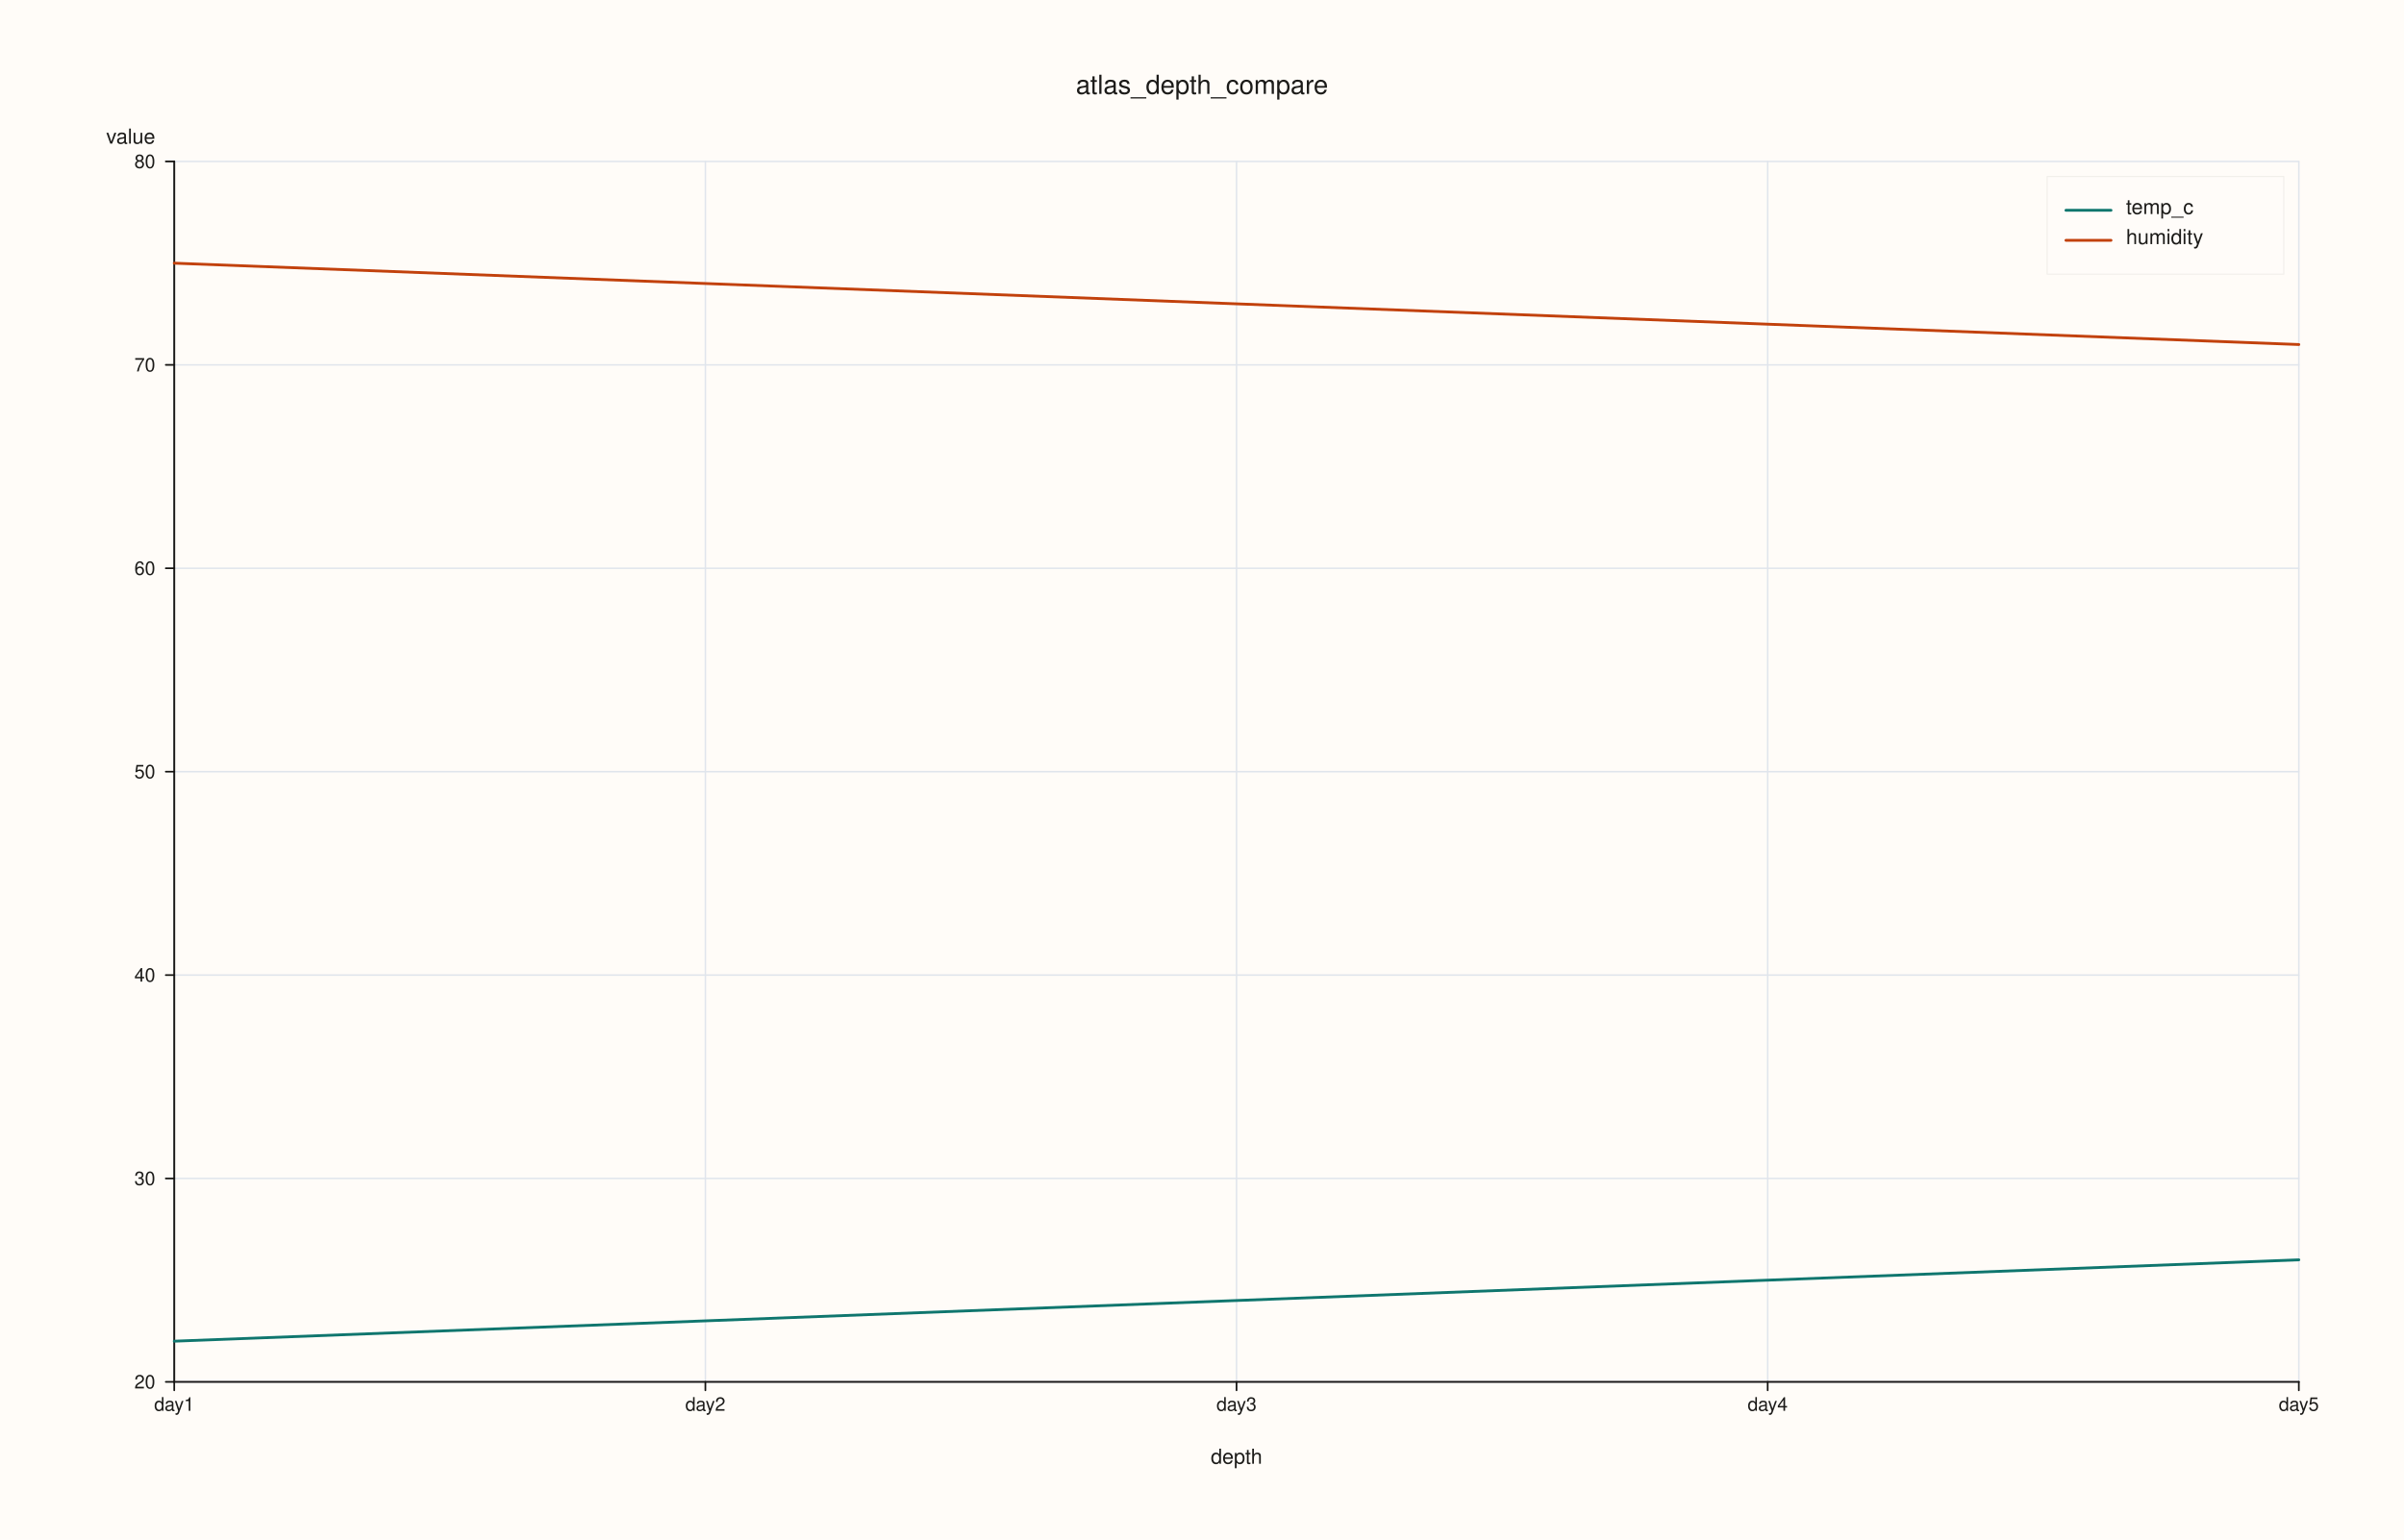
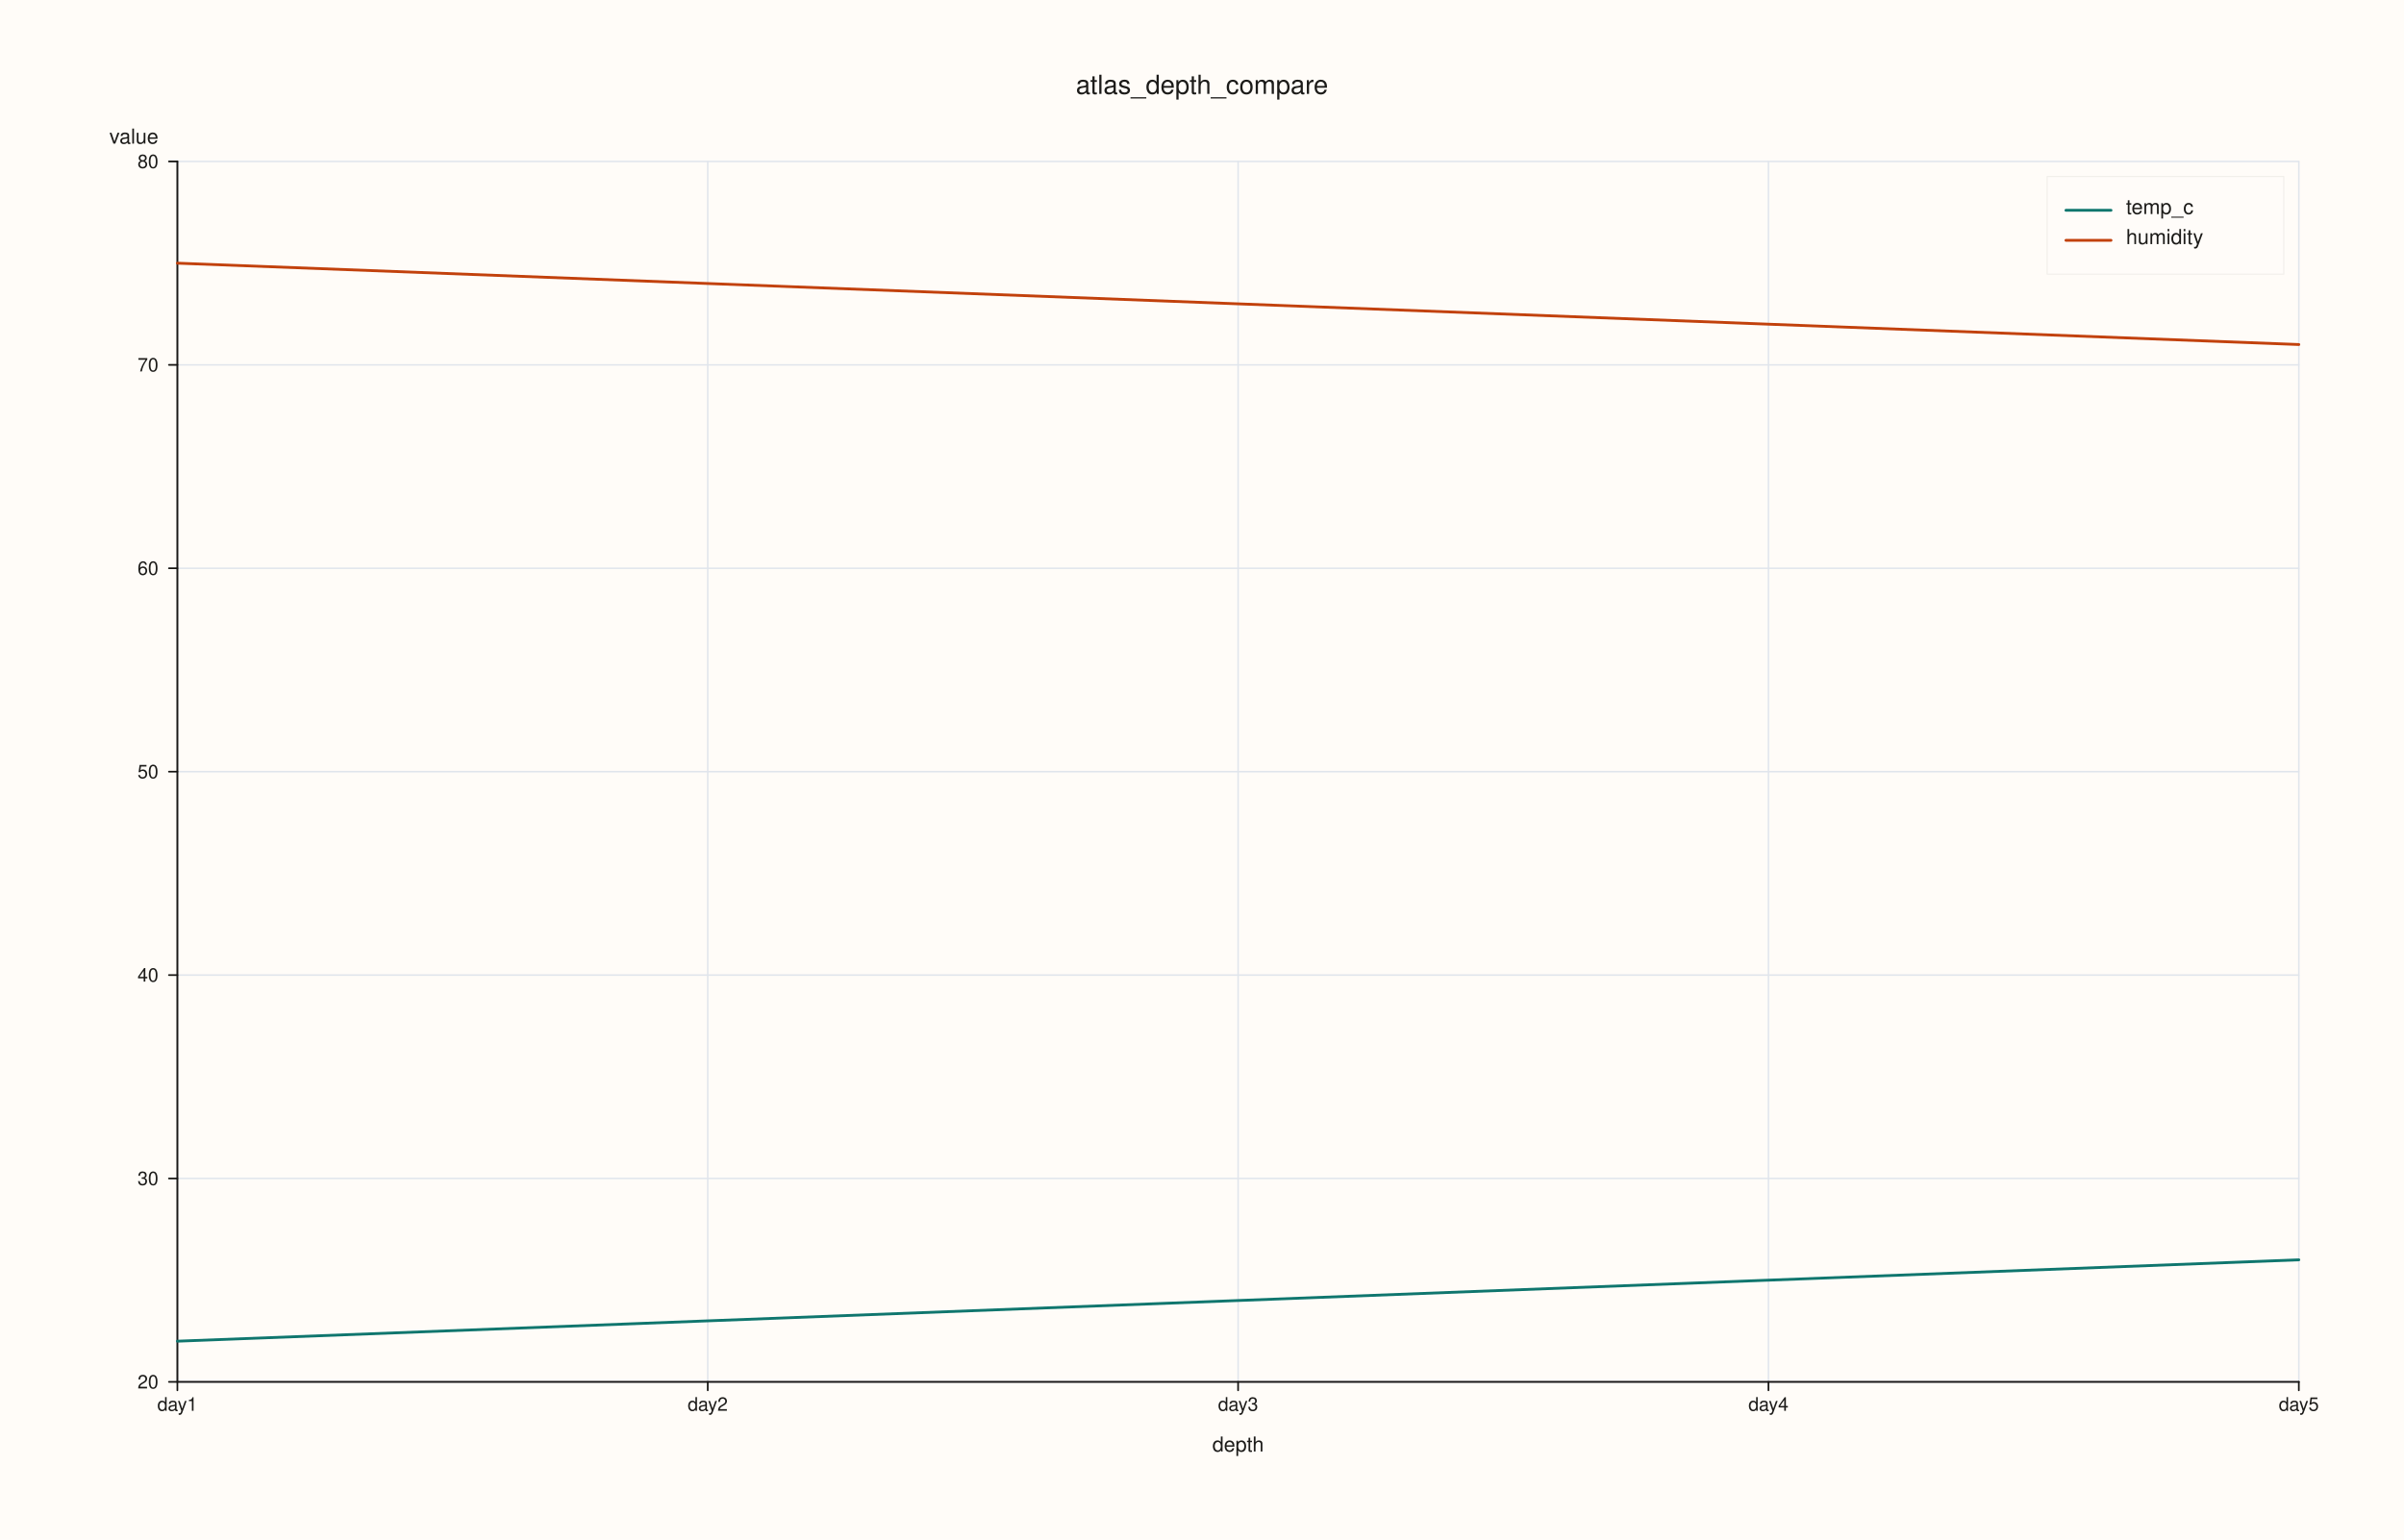
<svg xmlns="http://www.w3.org/2000/svg" width="1280" height="820" viewBox="0 0 1280 820">
  <rect x="0" y="0" width="1280" height="820" fill="rgb(255,252,248)" fill-opacity="1" />
  <path d="M 0 0 L 1280 0 L 1280 820 L 0 820 Z" stroke="none" fill="rgb(255,252,248)" fill-opacity="1" stroke-linejoin="round" stroke-linecap="round" />
  <path d="M 28 28 L 1252 28 L 1252 792 L 28 792 Z" stroke="none" fill="rgb(255,252,248)" fill-opacity="1" stroke-linejoin="round" stroke-linecap="round" />
  <text x="640" y="50" font-family="Helvetica, Arial, sans-serif" font-size="14" fill="rgb(28,27,25)" fill-opacity="1" text-anchor="middle">atlas_depth_compare</text>
-   <path d="M 92.77 86 L 92.77 736 " stroke="rgb(224,229,236)" stroke-opacity="1" stroke-width="0.8" fill="none" stroke-linejoin="round" stroke-linecap="round" />
-   <path d="M 375.577 86 L 375.577 736 " stroke="rgb(224,229,236)" stroke-opacity="1" stroke-width="0.8" fill="none" stroke-linejoin="round" stroke-linecap="round" />
-   <path d="M 658.385 86 L 658.385 736 " stroke="rgb(224,229,236)" stroke-opacity="1" stroke-width="0.8" fill="none" stroke-linejoin="round" stroke-linecap="round" />
-   <path d="M 941.192 86 L 941.192 736 " stroke="rgb(224,229,236)" stroke-opacity="1" stroke-width="0.8" fill="none" stroke-linejoin="round" stroke-linecap="round" />
+   <path d="M 94.45 86 L 94.45 736 " stroke="rgb(224,229,236)" stroke-opacity="1" stroke-width="0.8" fill="none" stroke-linejoin="round" stroke-linecap="round" />
+   <path d="M 376.837 86 L 376.837 736 " stroke="rgb(224,229,236)" stroke-opacity="1" stroke-width="0.8" fill="none" stroke-linejoin="round" stroke-linecap="round" />
+   <path d="M 659.225 86 L 659.225 736 " stroke="rgb(224,229,236)" stroke-opacity="1" stroke-width="0.8" fill="none" stroke-linejoin="round" stroke-linecap="round" />
+   <path d="M 941.612 86 L 941.612 736 " stroke="rgb(224,229,236)" stroke-opacity="1" stroke-width="0.8" fill="none" stroke-linejoin="round" stroke-linecap="round" />
  <path d="M 1224 86 L 1224 736 " stroke="rgb(224,229,236)" stroke-opacity="1" stroke-width="0.8" fill="none" stroke-linejoin="round" stroke-linecap="round" />
-   <path d="M 92.77 736 L 1224 736 " stroke="rgb(224,229,236)" stroke-opacity="1" stroke-width="0.8" fill="none" stroke-linejoin="round" stroke-linecap="round" />
-   <path d="M 92.77 627.667 L 1224 627.667 " stroke="rgb(224,229,236)" stroke-opacity="1" stroke-width="0.8" fill="none" stroke-linejoin="round" stroke-linecap="round" />
-   <path d="M 92.77 519.333 L 1224 519.333 " stroke="rgb(224,229,236)" stroke-opacity="1" stroke-width="0.8" fill="none" stroke-linejoin="round" stroke-linecap="round" />
-   <path d="M 92.77 411 L 1224 411 " stroke="rgb(224,229,236)" stroke-opacity="1" stroke-width="0.8" fill="none" stroke-linejoin="round" stroke-linecap="round" />
-   <path d="M 92.77 302.667 L 1224 302.667 " stroke="rgb(224,229,236)" stroke-opacity="1" stroke-width="0.8" fill="none" stroke-linejoin="round" stroke-linecap="round" />
-   <path d="M 92.77 194.333 L 1224 194.333 " stroke="rgb(224,229,236)" stroke-opacity="1" stroke-width="0.8" fill="none" stroke-linejoin="round" stroke-linecap="round" />
-   <path d="M 92.77 86 L 1224 86 " stroke="rgb(224,229,236)" stroke-opacity="1" stroke-width="0.8" fill="none" stroke-linejoin="round" stroke-linecap="round" />
-   <path d="M 92.77 736 L 1224 736 " stroke="rgb(25,24,23)" stroke-opacity="1" stroke-width="1" fill="none" stroke-linejoin="round" stroke-linecap="round" />
-   <path d="M 92.77 86 L 92.77 736 " stroke="rgb(25,24,23)" stroke-opacity="1" stroke-width="1" fill="none" stroke-linejoin="round" stroke-linecap="round" />
-   <path d="M 92.77 736 L 92.77 740.5 " stroke="rgb(20,19,17)" stroke-opacity="1" stroke-width="0.9" fill="none" stroke-linejoin="round" stroke-linecap="round" />
-   <text x="92.77" y="751.4" font-family="Helvetica, Arial, sans-serif" font-size="10" fill="rgb(28,27,25)" fill-opacity="1" text-anchor="middle">day1</text>
-   <path d="M 375.577 736 L 375.577 740.5 " stroke="rgb(20,19,17)" stroke-opacity="1" stroke-width="0.9" fill="none" stroke-linejoin="round" stroke-linecap="round" />
-   <text x="375.577" y="751.4" font-family="Helvetica, Arial, sans-serif" font-size="10" fill="rgb(28,27,25)" fill-opacity="1" text-anchor="middle">day2</text>
-   <path d="M 658.385 736 L 658.385 740.5 " stroke="rgb(20,19,17)" stroke-opacity="1" stroke-width="0.9" fill="none" stroke-linejoin="round" stroke-linecap="round" />
-   <text x="658.385" y="751.4" font-family="Helvetica, Arial, sans-serif" font-size="10" fill="rgb(28,27,25)" fill-opacity="1" text-anchor="middle">day3</text>
-   <path d="M 941.192 736 L 941.192 740.5 " stroke="rgb(20,19,17)" stroke-opacity="1" stroke-width="0.9" fill="none" stroke-linejoin="round" stroke-linecap="round" />
-   <text x="941.192" y="751.4" font-family="Helvetica, Arial, sans-serif" font-size="10" fill="rgb(28,27,25)" fill-opacity="1" text-anchor="middle">day4</text>
+   <path d="M 94.45 736 L 1224 736 " stroke="rgb(224,229,236)" stroke-opacity="1" stroke-width="0.8" fill="none" stroke-linejoin="round" stroke-linecap="round" />
+   <path d="M 94.45 627.667 L 1224 627.667 " stroke="rgb(224,229,236)" stroke-opacity="1" stroke-width="0.8" fill="none" stroke-linejoin="round" stroke-linecap="round" />
+   <path d="M 94.45 519.333 L 1224 519.333 " stroke="rgb(224,229,236)" stroke-opacity="1" stroke-width="0.8" fill="none" stroke-linejoin="round" stroke-linecap="round" />
+   <path d="M 94.45 411 L 1224 411 " stroke="rgb(224,229,236)" stroke-opacity="1" stroke-width="0.8" fill="none" stroke-linejoin="round" stroke-linecap="round" />
+   <path d="M 94.45 302.667 L 1224 302.667 " stroke="rgb(224,229,236)" stroke-opacity="1" stroke-width="0.8" fill="none" stroke-linejoin="round" stroke-linecap="round" />
+   <path d="M 94.45 194.333 L 1224 194.333 " stroke="rgb(224,229,236)" stroke-opacity="1" stroke-width="0.8" fill="none" stroke-linejoin="round" stroke-linecap="round" />
+   <path d="M 94.45 86 L 1224 86 " stroke="rgb(224,229,236)" stroke-opacity="1" stroke-width="0.8" fill="none" stroke-linejoin="round" stroke-linecap="round" />
+   <path d="M 94.45 736 L 1224 736 " stroke="rgb(25,24,23)" stroke-opacity="1" stroke-width="1" fill="none" stroke-linejoin="round" stroke-linecap="round" />
+   <path d="M 94.45 86 L 94.45 736 " stroke="rgb(25,24,23)" stroke-opacity="1" stroke-width="1" fill="none" stroke-linejoin="round" stroke-linecap="round" />
+   <path d="M 94.45 736 L 94.45 740.5 " stroke="rgb(20,19,17)" stroke-opacity="1" stroke-width="0.9" fill="none" stroke-linejoin="round" stroke-linecap="round" />
+   <text x="94.45" y="751.4" font-family="Helvetica, Arial, sans-serif" font-size="10" fill="rgb(28,27,25)" fill-opacity="1" text-anchor="middle">day1</text>
+   <path d="M 376.837 736 L 376.837 740.5 " stroke="rgb(20,19,17)" stroke-opacity="1" stroke-width="0.9" fill="none" stroke-linejoin="round" stroke-linecap="round" />
+   <text x="376.837" y="751.4" font-family="Helvetica, Arial, sans-serif" font-size="10" fill="rgb(28,27,25)" fill-opacity="1" text-anchor="middle">day2</text>
+   <path d="M 659.225 736 L 659.225 740.5 " stroke="rgb(20,19,17)" stroke-opacity="1" stroke-width="0.9" fill="none" stroke-linejoin="round" stroke-linecap="round" />
+   <text x="659.225" y="751.4" font-family="Helvetica, Arial, sans-serif" font-size="10" fill="rgb(28,27,25)" fill-opacity="1" text-anchor="middle">day3</text>
+   <path d="M 941.612 736 L 941.612 740.5 " stroke="rgb(20,19,17)" stroke-opacity="1" stroke-width="0.9" fill="none" stroke-linejoin="round" stroke-linecap="round" />
+   <text x="941.612" y="751.4" font-family="Helvetica, Arial, sans-serif" font-size="10" fill="rgb(28,27,25)" fill-opacity="1" text-anchor="middle">day4</text>
  <path d="M 1224 736 L 1224 740.5 " stroke="rgb(20,19,17)" stroke-opacity="1" stroke-width="0.9" fill="none" stroke-linejoin="round" stroke-linecap="round" />
  <text x="1224" y="751.4" font-family="Helvetica, Arial, sans-serif" font-size="10" fill="rgb(28,27,25)" fill-opacity="1" text-anchor="middle">day5</text>
-   <path d="M 88.27 736 L 92.77 736 " stroke="rgb(20,19,17)" stroke-opacity="1" stroke-width="0.9" fill="none" stroke-linejoin="round" stroke-linecap="round" />
-   <text x="82.67" y="739.5" font-family="Helvetica, Arial, sans-serif" font-size="10" fill="rgb(28,27,25)" fill-opacity="1" text-anchor="end">20</text>
-   <path d="M 88.27 627.667 L 92.77 627.667 " stroke="rgb(20,19,17)" stroke-opacity="1" stroke-width="0.9" fill="none" stroke-linejoin="round" stroke-linecap="round" />
-   <text x="82.67" y="631.167" font-family="Helvetica, Arial, sans-serif" font-size="10" fill="rgb(28,27,25)" fill-opacity="1" text-anchor="end">30</text>
-   <path d="M 88.27 519.333 L 92.77 519.333 " stroke="rgb(20,19,17)" stroke-opacity="1" stroke-width="0.9" fill="none" stroke-linejoin="round" stroke-linecap="round" />
-   <text x="82.67" y="522.833" font-family="Helvetica, Arial, sans-serif" font-size="10" fill="rgb(28,27,25)" fill-opacity="1" text-anchor="end">40</text>
-   <path d="M 88.27 411 L 92.77 411 " stroke="rgb(20,19,17)" stroke-opacity="1" stroke-width="0.9" fill="none" stroke-linejoin="round" stroke-linecap="round" />
-   <text x="82.67" y="414.5" font-family="Helvetica, Arial, sans-serif" font-size="10" fill="rgb(28,27,25)" fill-opacity="1" text-anchor="end">50</text>
-   <path d="M 88.27 302.667 L 92.77 302.667 " stroke="rgb(20,19,17)" stroke-opacity="1" stroke-width="0.9" fill="none" stroke-linejoin="round" stroke-linecap="round" />
-   <text x="82.67" y="306.167" font-family="Helvetica, Arial, sans-serif" font-size="10" fill="rgb(28,27,25)" fill-opacity="1" text-anchor="end">60</text>
-   <path d="M 88.27 194.333 L 92.77 194.333 " stroke="rgb(20,19,17)" stroke-opacity="1" stroke-width="0.9" fill="none" stroke-linejoin="round" stroke-linecap="round" />
-   <text x="82.67" y="197.833" font-family="Helvetica, Arial, sans-serif" font-size="10" fill="rgb(28,27,25)" fill-opacity="1" text-anchor="end">70</text>
-   <path d="M 88.27 86 L 92.77 86 " stroke="rgb(20,19,17)" stroke-opacity="1" stroke-width="0.9" fill="none" stroke-linejoin="round" stroke-linecap="round" />
-   <text x="82.67" y="89.5" font-family="Helvetica, Arial, sans-serif" font-size="10" fill="rgb(28,27,25)" fill-opacity="1" text-anchor="end">80</text>
-   <text x="658.385" y="779.6" font-family="Helvetica, Arial, sans-serif" font-size="11" fill="rgb(28,27,25)" fill-opacity="1" text-anchor="middle">depth</text>
-   <text x="82.67" y="76.5" font-family="Helvetica, Arial, sans-serif" font-size="11" fill="rgb(28,27,25)" fill-opacity="1" text-anchor="end">value</text>
-   <path d="M 92.77 714.333 L 375.577 703.5 L 658.385 692.667 L 941.192 681.833 L 1224 671 " stroke="rgb(15,118,110)" stroke-opacity="1" stroke-width="1.5" fill="none" stroke-linejoin="round" stroke-linecap="round" />
-   <path d="M 92.77 140.167 L 375.577 151 L 658.385 161.833 L 941.192 172.667 L 1224 183.5 " stroke="rgb(194,65,12)" stroke-opacity="1" stroke-width="1.5" fill="none" stroke-linejoin="round" stroke-linecap="round" />
+   <path d="M 89.95 736 L 94.45 736 " stroke="rgb(20,19,17)" stroke-opacity="1" stroke-width="0.9" fill="none" stroke-linejoin="round" stroke-linecap="round" />
+   <text x="84.35" y="739.5" font-family="Helvetica, Arial, sans-serif" font-size="10" fill="rgb(28,27,25)" fill-opacity="1" text-anchor="end">20</text>
+   <path d="M 89.95 627.667 L 94.45 627.667 " stroke="rgb(20,19,17)" stroke-opacity="1" stroke-width="0.9" fill="none" stroke-linejoin="round" stroke-linecap="round" />
+   <text x="84.35" y="631.167" font-family="Helvetica, Arial, sans-serif" font-size="10" fill="rgb(28,27,25)" fill-opacity="1" text-anchor="end">30</text>
+   <path d="M 89.95 519.333 L 94.45 519.333 " stroke="rgb(20,19,17)" stroke-opacity="1" stroke-width="0.9" fill="none" stroke-linejoin="round" stroke-linecap="round" />
+   <text x="84.35" y="522.833" font-family="Helvetica, Arial, sans-serif" font-size="10" fill="rgb(28,27,25)" fill-opacity="1" text-anchor="end">40</text>
+   <path d="M 89.95 411 L 94.45 411 " stroke="rgb(20,19,17)" stroke-opacity="1" stroke-width="0.9" fill="none" stroke-linejoin="round" stroke-linecap="round" />
+   <text x="84.35" y="414.5" font-family="Helvetica, Arial, sans-serif" font-size="10" fill="rgb(28,27,25)" fill-opacity="1" text-anchor="end">50</text>
+   <path d="M 89.95 302.667 L 94.45 302.667 " stroke="rgb(20,19,17)" stroke-opacity="1" stroke-width="0.9" fill="none" stroke-linejoin="round" stroke-linecap="round" />
+   <text x="84.35" y="306.167" font-family="Helvetica, Arial, sans-serif" font-size="10" fill="rgb(28,27,25)" fill-opacity="1" text-anchor="end">60</text>
+   <path d="M 89.95 194.333 L 94.45 194.333 " stroke="rgb(20,19,17)" stroke-opacity="1" stroke-width="0.9" fill="none" stroke-linejoin="round" stroke-linecap="round" />
+   <text x="84.35" y="197.833" font-family="Helvetica, Arial, sans-serif" font-size="10" fill="rgb(28,27,25)" fill-opacity="1" text-anchor="end">70</text>
+   <path d="M 89.95 86 L 94.45 86 " stroke="rgb(20,19,17)" stroke-opacity="1" stroke-width="0.9" fill="none" stroke-linejoin="round" stroke-linecap="round" />
+   <text x="84.35" y="89.5" font-family="Helvetica, Arial, sans-serif" font-size="10" fill="rgb(28,27,25)" fill-opacity="1" text-anchor="end">80</text>
+   <text x="659.225" y="773.1" font-family="Helvetica, Arial, sans-serif" font-size="11" fill="rgb(28,27,25)" fill-opacity="1" text-anchor="middle">depth</text>
+   <text x="84.35" y="76.5" font-family="Helvetica, Arial, sans-serif" font-size="11" fill="rgb(28,27,25)" fill-opacity="1" text-anchor="end">value</text>
+   <clipPath id="clip1">
+     <rect x="92.95" y="84.5" width="1132.55" height="653" />
+   </clipPath>
+   <g clip-path="url(#clip1)">
+     <path d="M 94.45 714.333 L 376.837 703.5 L 659.225 692.667 L 941.612 681.833 L 1224 671 " stroke="rgb(15,118,110)" stroke-opacity="1" stroke-width="1.5" fill="none" stroke-linejoin="round" stroke-linecap="round" />
+     <path d="M 94.45 140.167 L 376.837 151 L 659.225 161.833 L 941.612 172.667 L 1224 183.5 " stroke="rgb(194,65,12)" stroke-opacity="1" stroke-width="1.5" fill="none" stroke-linejoin="round" stroke-linecap="round" />
+   </g>
  <path d="M 1090 94 L 1216 94 L 1216 146 L 1090 146 Z" stroke="rgb(205,203,199)" stroke-opacity="0.28" stroke-width="0.6" fill="rgb(255,252,249)" fill-opacity="0.94" stroke-linejoin="round" stroke-linecap="round" />
  <path d="M 1100 112 L 1124 112 " stroke="rgb(15,118,110)" stroke-opacity="1" stroke-width="1.5" fill="none" stroke-linejoin="round" stroke-linecap="round" />
  <text x="1132" y="114" font-family="Helvetica, Arial, sans-serif" font-size="11" fill="rgb(28,27,25)" fill-opacity="1" text-anchor="start">temp_c</text>
  <path d="M 1100 128 L 1124 128 " stroke="rgb(194,65,12)" stroke-opacity="1" stroke-width="1.5" fill="none" stroke-linejoin="round" stroke-linecap="round" />
  <text x="1132" y="130" font-family="Helvetica, Arial, sans-serif" font-size="11" fill="rgb(28,27,25)" fill-opacity="1" text-anchor="start">humidity</text>
</svg>
